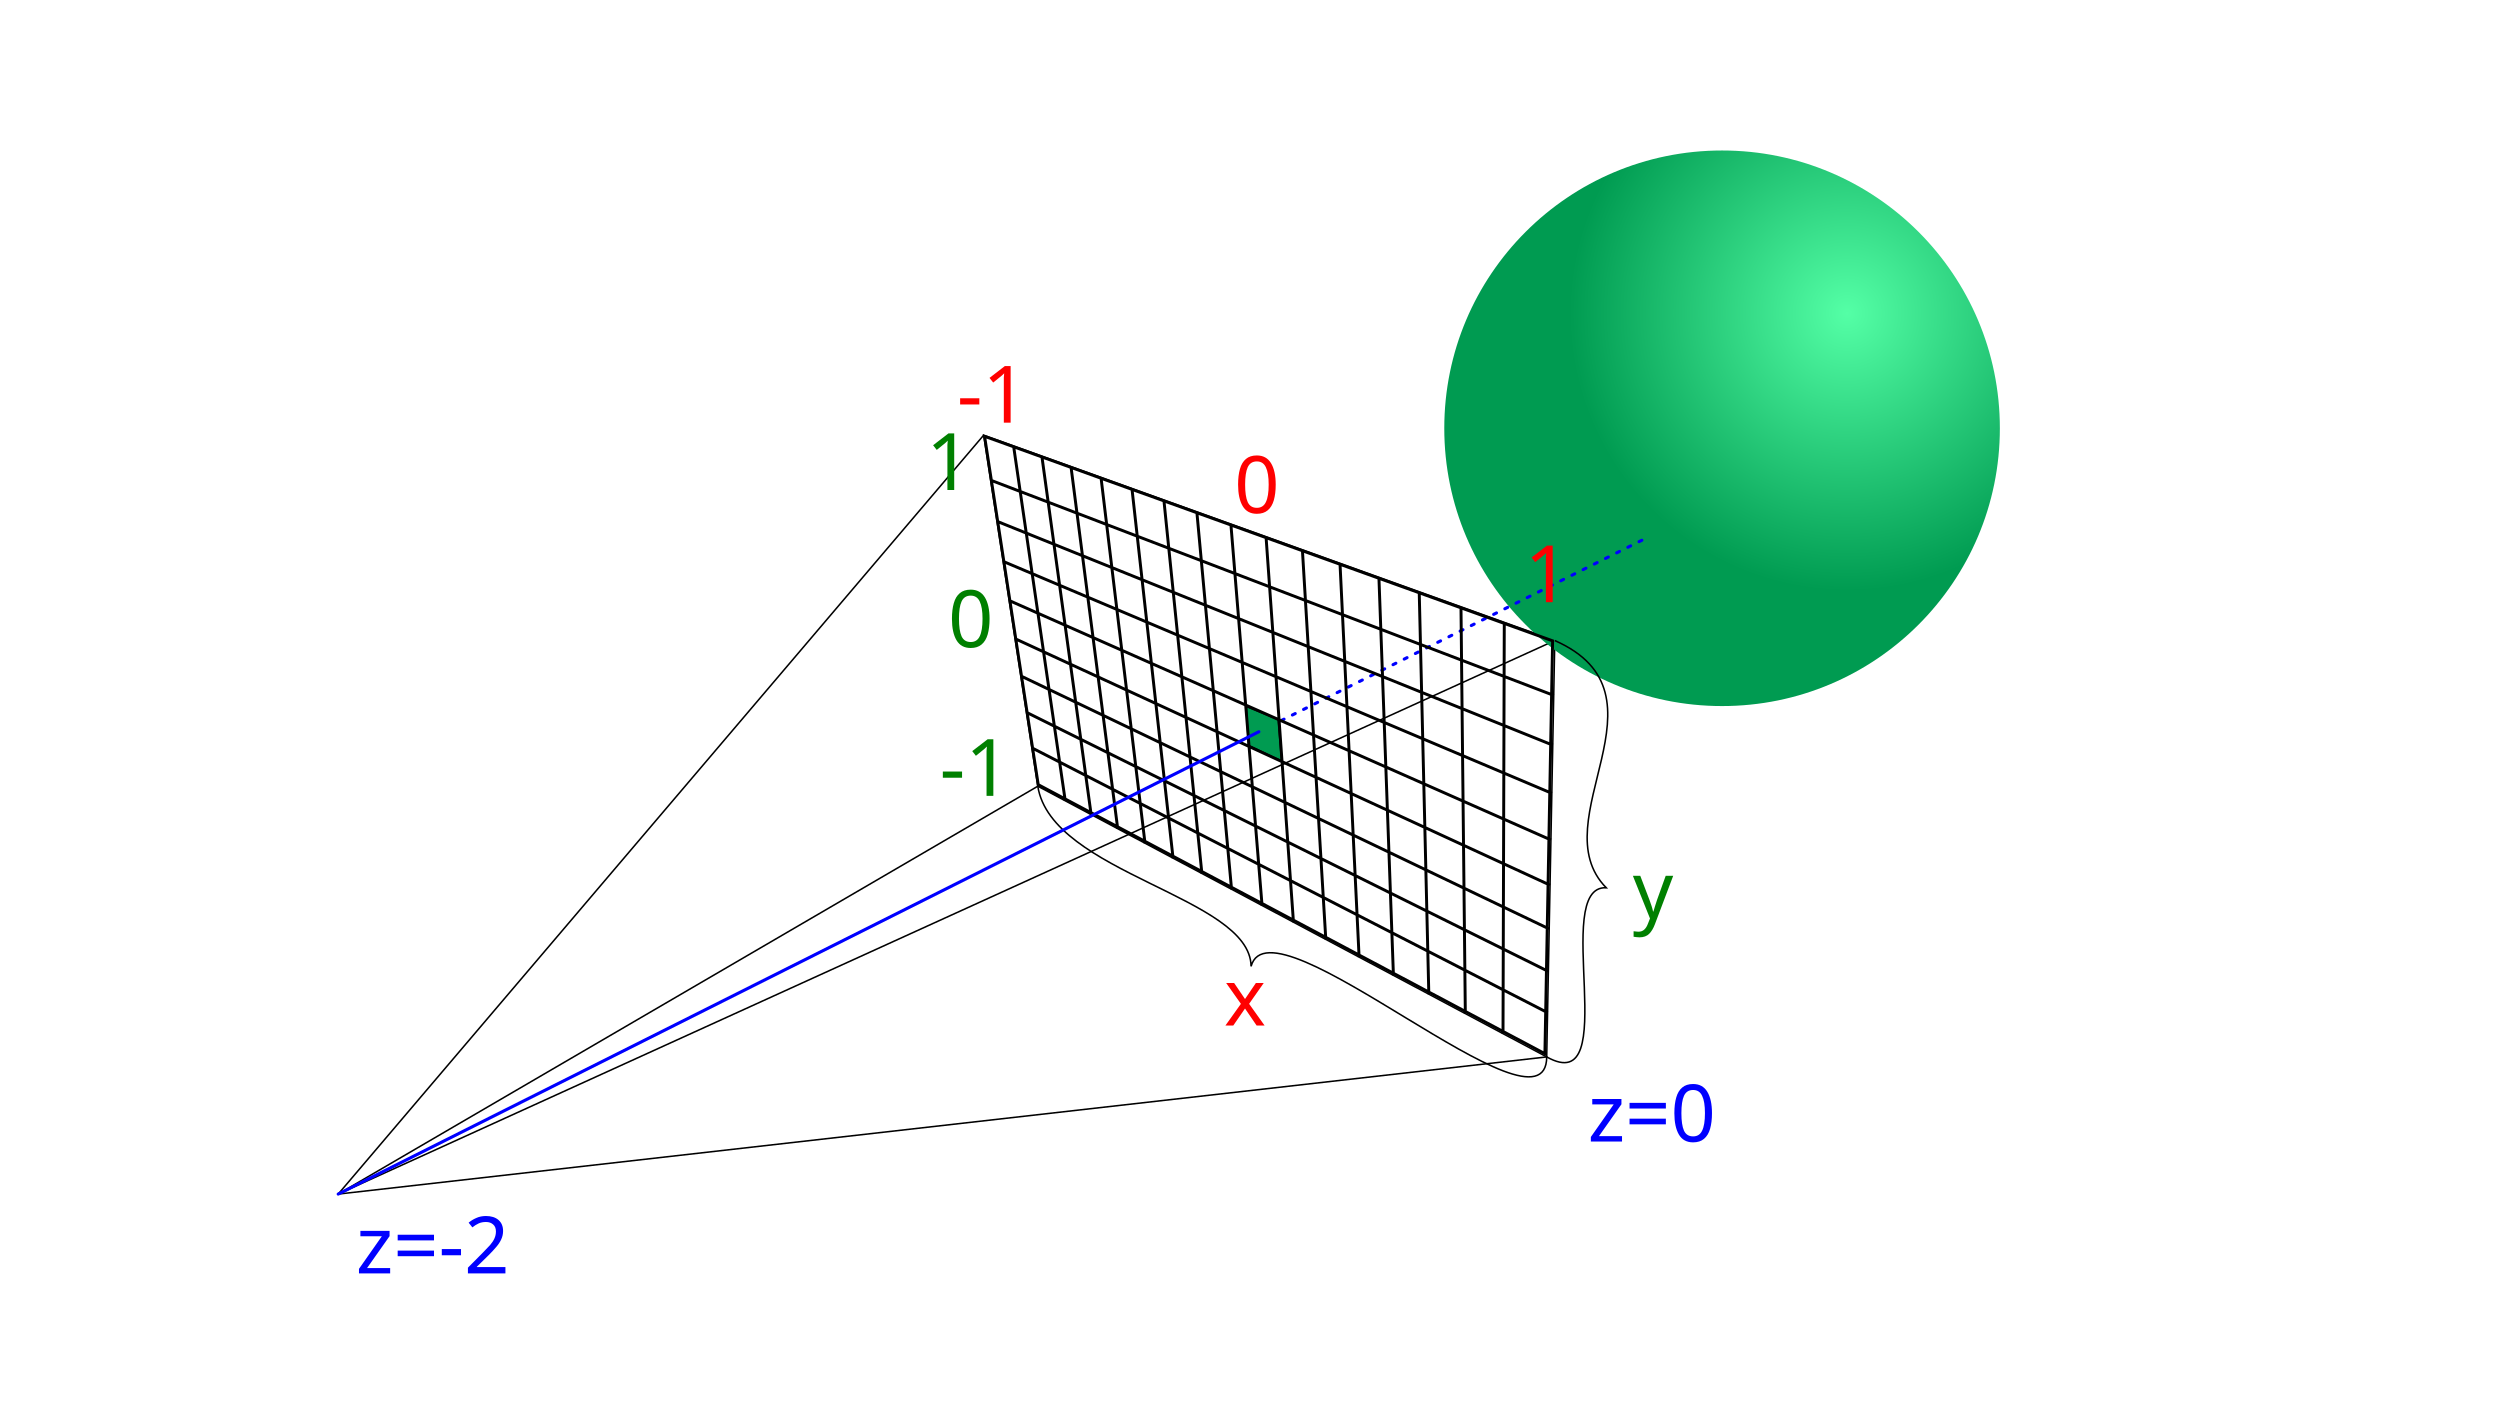
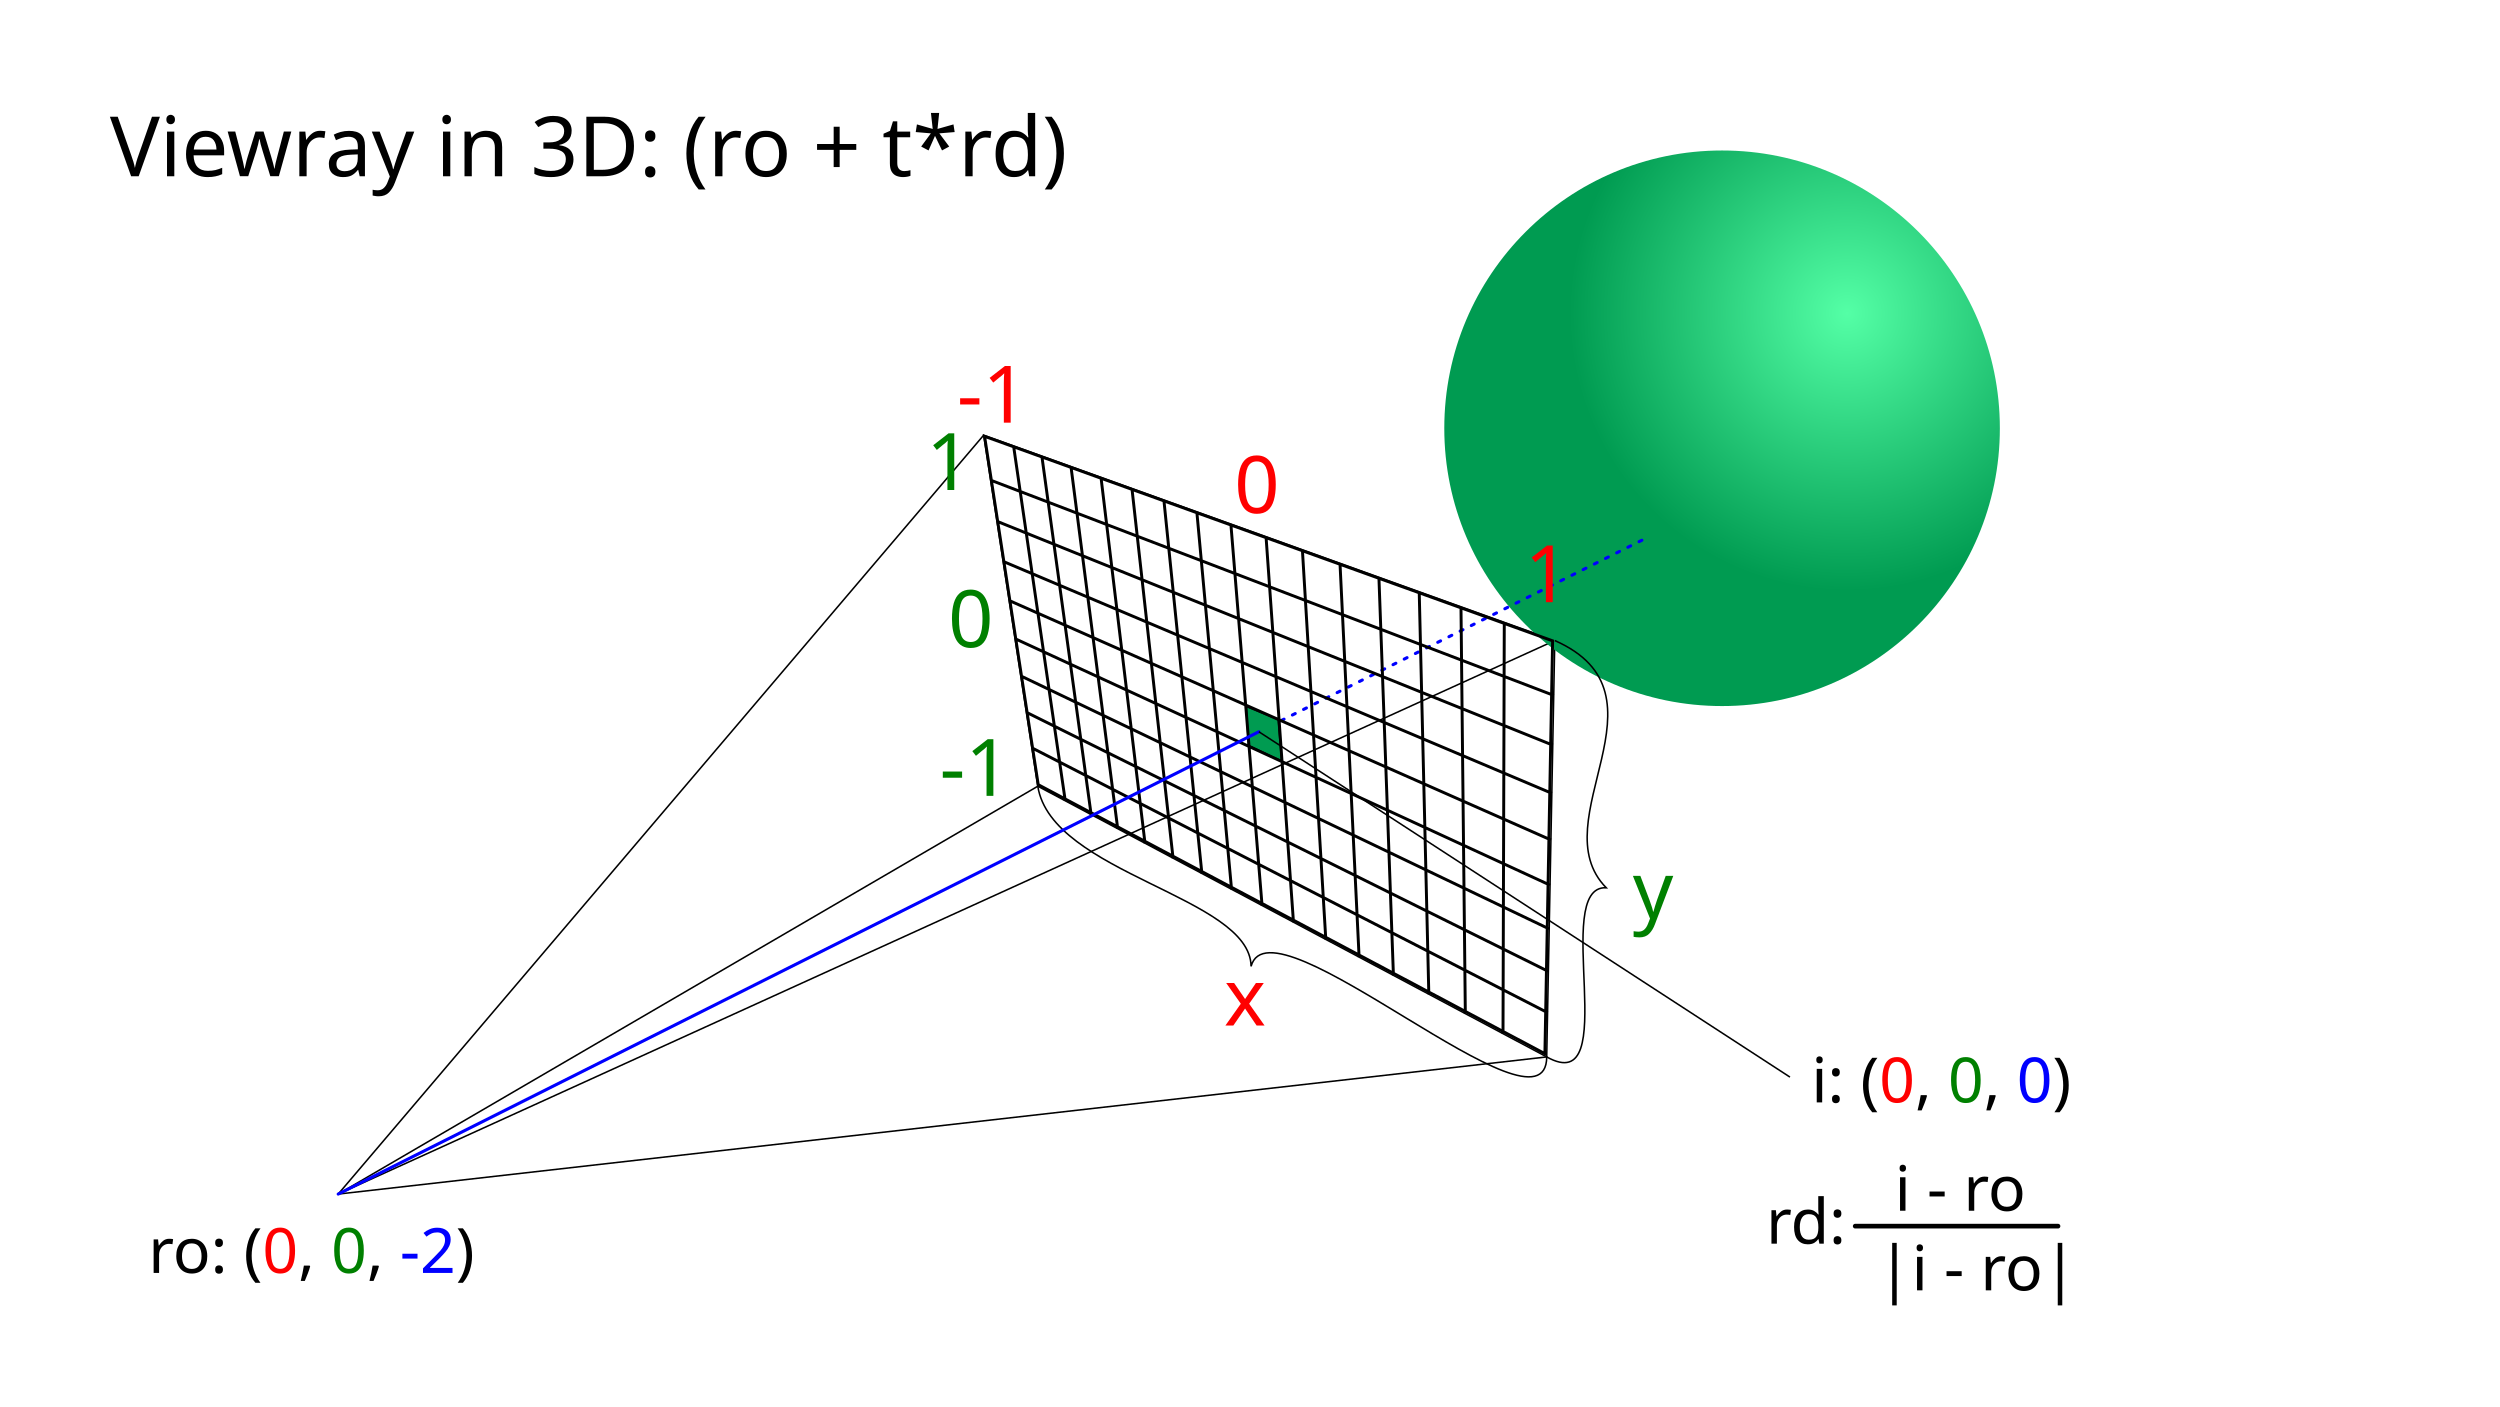
<svg xmlns="http://www.w3.org/2000/svg" xmlns:xlink="http://www.w3.org/1999/xlink" id="svg2109" version="1.1" viewBox="0 0 423.333 238.125" height="900" width="1600">
  <defs id="defs2103">
    <linearGradient id="linearGradient2872-6-5-5">
      <stop style="stop-color:#54ffa6;stop-opacity:1" offset="0" id="stop2887" />
      <stop style="stop-color:#009b51;stop-opacity:1" offset="1" id="stop2889" />
    </linearGradient>
-     <radialGradient gradientUnits="userSpaceOnUse" r="37.042" fy="66.675" fx="264.319" cy="66.675" cx="264.319" id="radialGradient2916" xlink:href="#linearGradient2872-6-5-5" />
+     <radialGradient gradientUnits="userSpaceOnUse" r="37.042" fy="66.675" fx="264.319" cy="66.675" cx="264.319" id="radialGradient2916" xlink:href="#linearGradient2872-6-5-5" gradientTransform="matrix(1.269873,0,0,1.269873,-22.88032,-31.63484)" />
  </defs>
-   <g id="layer2">
-     <g style="stroke-width:0.787" transform="matrix(1.269873,0,0,1.269873,-22.88032,-31.63484)" id="g3468">
-       <path style="fill:none;fill-rule:evenodd;stroke:#000000;stroke-width:0.208;stroke-linecap:round;stroke-linejoin:round;stroke-miterlimit:4;stroke-dasharray:none;stroke-opacity:1" d="M 63.117,184.137 149.185,82.941" id="path2820" />
-       <path style="fill:none;fill-rule:evenodd;stroke:#000000;stroke-width:0.208;stroke-linecap:round;stroke-linejoin:round;stroke-miterlimit:4;stroke-dasharray:none;stroke-opacity:1" d="M 63.117,184.137 225.343,110.326" id="path2820-8" />
-       <path style="fill:none;fill-rule:evenodd;stroke:#000000;stroke-width:0.208;stroke-linecap:round;stroke-linejoin:round;stroke-miterlimit:4;stroke-dasharray:none;stroke-opacity:1" d="M 63.117,184.137 156.404,129.751" id="path2820-9" />
-       <path style="fill:none;fill-rule:evenodd;stroke:#000000;stroke-width:0.208;stroke-linecap:round;stroke-linejoin:round;stroke-miterlimit:4;stroke-dasharray:none;stroke-opacity:1" d="M 63.117,184.137 224.267,165.848" id="path2820-93" />
-       <path style="fill:none;fill-rule:evenodd;stroke:#000000;stroke-width:0.208px;stroke-linecap:butt;stroke-linejoin:miter;stroke-opacity:1" d="M 156.404,129.751 149.185,82.941 225.343,110.326 224.267,165.848 Z" id="path2864" />
-       <circle style="opacity:1;fill:url(#radialGradient2916);fill-opacity:1;stroke:none;stroke-width:0.208;stroke-linecap:round;stroke-linejoin:round;stroke-miterlimit:4;stroke-dasharray:none;stroke-dashoffset:0;stroke-opacity:1" id="path2866" cx="247.65" cy="82.021" r="37.042" />
-       <path style="fill:none;fill-rule:evenodd;stroke:#0000ff;stroke-width:0.417;stroke-linecap:round;stroke-linejoin:round;stroke-miterlimit:4;stroke-dasharray:0.417, 1.25;stroke-dashoffset:0;stroke-opacity:1" d="M 185.884,122.489 237.213,96.824" id="path3296-7" />
-       <path style="fill:#009b51;fill-opacity:1;fill-rule:evenodd;stroke:#000000;stroke-width:0.208px;stroke-linecap:butt;stroke-linejoin:miter;stroke-opacity:1" d="M 184.216,119.129 188.449,120.848 188.912,126.405 184.481,124.288 Z" id="path3328" />
-       <path d="M 153.174,84.375 C 153.174,84.375 160.067,131.7 160.067,131.7 M 164.831,88.567 C 164.831,88.567 170.702,137.356 170.702,137.356 M 182.15,94.794 C 182.15,94.794 186.31,145.659 186.31,145.659 M 173.216,91.582 C 173.216,91.582 178.287,141.391 178.287,141.391 M 218.608,107.904 C 218.608,107.904 218.438,162.748 218.438,162.748 M 212.834,105.828 C 212.834,105.828 213.414,160.075 213.414,160.075 M 207.265,103.826 C 207.265,103.826 208.546,157.486 208.546,157.486 M 201.891,101.893 C 201.891,101.893 203.827,154.976 203.827,154.976 M 196.701,100.027 C 196.701,100.027 199.25,152.541 199.25,152.541 M 191.687,98.224 C 191.687,98.224 194.809,150.179 194.809,150.179 M 224.382,159.945 C 224.382,159.945 155.615,124.631 155.615,124.631 M 224.488,154.448 C 224.488,154.448 154.884,119.894 154.884,119.894 M 224.598,148.782 C 224.598,148.782 154.136,115.044 154.136,115.044 M 224.711,142.941 C 224.711,142.941 153.37,110.076 153.37,110.076 M 224.828,136.915 C 224.828,136.915 152.585,104.986 152.585,104.986 M 225.073,124.274 C 225.073,124.274 150.956,94.422 150.956,94.422 M 224.948,130.696 C 224.948,130.696 151.781,99.769 151.781,99.769 M 225.201,117.639 C 225.201,117.639 150.11,88.938 150.11,88.938 M 186.839,96.481 C 186.839,96.481 190.497,147.886 190.497,147.886 M 177.611,93.162 C 177.611,93.162 182.242,143.495 182.242,143.495 M 168.958,90.051 C 168.958,90.051 174.442,139.346 174.442,139.346 M 160.828,87.127 C 160.828,87.127 167.062,135.42 167.062,135.42 M 156.944,85.731 C 156.944,85.731 163.518,133.535 163.518,133.535 M 149.309,83.094 C 149.309,83.094 225.052,110.363 225.052,110.363 225.052,110.363 224.024,165.417 224.024,165.417 224.024,165.417 156.462,129.543 156.462,129.543 156.462,129.543 149.309,83.094 149.309,83.094" style="fill:none;fill-rule:evenodd;stroke:#000000;stroke-width:0.394;stroke-linecap:butt;stroke-linejoin:miter;stroke-miterlimit:4;stroke-dasharray:none;stroke-opacity:1" id="path940-4-4-13" />
-       <path style="fill:none;fill-rule:evenodd;stroke:#000000;stroke-width:0.208px;stroke-linecap:butt;stroke-linejoin:miter;stroke-opacity:1" d="M 225.343,110.326 C 241.632,117.527 223.398,134.332 232.2,143.29 224.711,142.941 234.561,171.61 224.267,165.848" id="path817" />
-       <path style="fill:none;fill-rule:evenodd;stroke:#000000;stroke-width:0.208px;stroke-linecap:butt;stroke-linejoin:miter;stroke-opacity:1" d="M 224.267,165.848 C 224.207,178.021 187.528,143.905 184.844,153.772 184.746,144.474 158.243,141.441 156.404,129.751" id="path817-7" />
-       <text xml:space="preserve" style="font-style:normal;font-variant:normal;font-weight:normal;font-stretch:normal;font-size:10.583px;line-height:125%;font-family:Ubuntu;-inkscape-font-specification:'Ubuntu, Normal';font-variant-ligatures:normal;font-variant-caps:normal;font-variant-numeric:normal;font-feature-settings:normal;text-align:start;letter-spacing:0px;word-spacing:0px;writing-mode:lr-tb;text-anchor:start;fill:#ff0000;fill-opacity:1;stroke:none;stroke-width:0.208px;stroke-linecap:butt;stroke-linejoin:miter;stroke-opacity:1" x="181.24" y="161.66" id="text3290">
-         <tspan id="tspan3288" x="181.24" y="161.66" style="font-style:normal;font-variant:normal;font-weight:normal;font-stretch:normal;font-size:10.583px;font-family:Ubuntu;-inkscape-font-specification:'Ubuntu, Normal';font-variant-ligatures:normal;font-variant-caps:normal;font-variant-numeric:normal;font-feature-settings:normal;text-align:start;writing-mode:lr-tb;text-anchor:start;fill:#ff0000;stroke-width:0.208px">x</tspan>
-       </text>
-       <text xml:space="preserve" style="font-style:normal;font-variant:normal;font-weight:normal;font-stretch:normal;font-size:10.583px;line-height:125%;font-family:Ubuntu;-inkscape-font-specification:'Ubuntu, Normal';font-variant-ligatures:normal;font-variant-caps:normal;font-variant-numeric:normal;font-feature-settings:normal;text-align:start;letter-spacing:0px;word-spacing:0px;writing-mode:lr-tb;text-anchor:start;fill:#008000;fill-opacity:1;stroke:none;stroke-width:0.208px;stroke-linecap:butt;stroke-linejoin:miter;stroke-opacity:1" x="235.744" y="147.373" id="text3294">
-         <tspan id="tspan3292" x="235.744" y="147.373" style="font-style:normal;font-variant:normal;font-weight:normal;font-stretch:normal;font-size:10.583px;font-family:Ubuntu;-inkscape-font-specification:'Ubuntu, Normal';font-variant-ligatures:normal;font-variant-caps:normal;font-variant-numeric:normal;font-feature-settings:normal;text-align:start;writing-mode:lr-tb;text-anchor:start;fill:#008000;stroke-width:0.208px">y</tspan>
-       </text>
-       <path style="fill:#0000ff;fill-rule:evenodd;stroke:#0000ff;stroke-width:0.417;stroke-linecap:round;stroke-linejoin:round;stroke-miterlimit:4;stroke-dasharray:none;stroke-opacity:1" d="M 63.117,184.137 185.884,122.489" id="path3296" />
-       <text xml:space="preserve" style="font-style:normal;font-variant:normal;font-weight:normal;font-stretch:normal;font-size:10.583px;line-height:125%;font-family:Aerosol;-inkscape-font-specification:Aerosol;letter-spacing:0px;word-spacing:0px;fill:#ff0000;fill-opacity:1;stroke:none;stroke-width:0.208px;stroke-linecap:butt;stroke-linejoin:miter;stroke-opacity:1" x="182.599" y="93.318" id="text3332">
-         <tspan id="tspan3330" x="182.599" y="93.318" style="font-style:normal;font-variant:normal;font-weight:normal;font-stretch:normal;font-size:10.583px;font-family:Ubuntu;-inkscape-font-specification:'Ubuntu, Normal';font-variant-ligatures:normal;font-variant-caps:normal;font-variant-numeric:normal;font-feature-settings:normal;text-align:start;writing-mode:lr-tb;text-anchor:start;fill:#ff0000;stroke-width:0.208px">0</tspan>
-       </text>
-       <text xml:space="preserve" style="font-style:normal;font-variant:normal;font-weight:normal;font-stretch:normal;font-size:10.583px;line-height:125%;font-family:Aerosol;-inkscape-font-specification:Aerosol;letter-spacing:0px;word-spacing:0px;fill:#008000;fill-opacity:1;stroke:none;stroke-width:0.208px;stroke-linecap:butt;stroke-linejoin:miter;stroke-opacity:1" x="144.441" y="111.21" id="text3332-6">
-         <tspan id="tspan3330-4" x="144.441" y="111.21" style="font-style:normal;font-variant:normal;font-weight:normal;font-stretch:normal;font-size:10.583px;font-family:Ubuntu;-inkscape-font-specification:'Ubuntu, Normal';font-variant-ligatures:normal;font-variant-caps:normal;font-variant-numeric:normal;font-feature-settings:normal;text-align:start;writing-mode:lr-tb;text-anchor:start;fill:#008000;stroke-width:0.208px">0</tspan>
-       </text>
-       <text xml:space="preserve" style="font-style:normal;font-variant:normal;font-weight:normal;font-stretch:normal;font-size:10.583px;line-height:125%;font-family:Ubuntu;-inkscape-font-specification:'Ubuntu, Normal';font-variant-ligatures:normal;font-variant-caps:normal;font-variant-numeric:normal;font-feature-settings:normal;text-align:start;letter-spacing:0px;word-spacing:0px;writing-mode:lr-tb;text-anchor:start;fill:#008000;fill-opacity:1;stroke:none;stroke-width:0.208px;stroke-linecap:butt;stroke-linejoin:miter;stroke-opacity:1" x="143.319" y="131.041" id="text3332-1">
-         <tspan style="stroke-width:0.208px" id="tspan3370" x="143.319" y="131.041">-1</tspan>
-       </text>
-       <text xml:space="preserve" style="font-style:normal;font-variant:normal;font-weight:normal;font-stretch:normal;font-size:10.583px;line-height:125%;font-family:Ubuntu;-inkscape-font-specification:'Ubuntu, Normal';font-variant-ligatures:normal;font-variant-caps:normal;font-variant-numeric:normal;font-feature-settings:normal;text-align:start;letter-spacing:0px;word-spacing:0px;writing-mode:lr-tb;text-anchor:start;fill:#008000;fill-opacity:1;stroke:none;stroke-width:0.208px;stroke-linecap:butt;stroke-linejoin:miter;stroke-opacity:1" x="141.509" y="90.25" id="text3332-1-3">
-         <tspan style="stroke-width:0.208px" id="tspan3390" x="141.509" y="90.25">1</tspan>
-       </text>
-       <text xml:space="preserve" style="font-style:normal;font-variant:normal;font-weight:normal;font-stretch:normal;font-size:10.583px;line-height:125%;font-family:Ubuntu;-inkscape-font-specification:'Ubuntu, Normal';font-variant-ligatures:normal;font-variant-caps:normal;font-variant-numeric:normal;font-feature-settings:normal;text-align:start;letter-spacing:0px;word-spacing:0px;writing-mode:lr-tb;text-anchor:start;fill:#ff0000;fill-opacity:1;stroke:none;stroke-width:0.208px;stroke-linecap:butt;stroke-linejoin:miter;stroke-opacity:1" x="145.625" y="81.27" id="text3332-1-0">
-         <tspan style="fill:#ff0000;stroke-width:0.208px" id="tspan3370-1" x="145.625" y="81.27">-1</tspan>
-       </text>
-       <text xml:space="preserve" style="font-style:normal;font-variant:normal;font-weight:normal;font-stretch:normal;font-size:10.583px;line-height:125%;font-family:Ubuntu;-inkscape-font-specification:'Ubuntu, Normal';font-variant-ligatures:normal;font-variant-caps:normal;font-variant-numeric:normal;font-feature-settings:normal;text-align:start;letter-spacing:0px;word-spacing:0px;writing-mode:lr-tb;text-anchor:start;fill:#ff0000;fill-opacity:1;stroke:none;stroke-width:0.208px;stroke-linecap:butt;stroke-linejoin:miter;stroke-opacity:1" x="221.313" y="105.217" id="text3332-1-3-6">
-         <tspan style="fill:#ff0000;stroke-width:0.208px" y="105.217" x="221.313" id="tspan3390-4">1</tspan>
-       </text>
-       <text xml:space="preserve" style="font-style:normal;font-variant:normal;font-weight:normal;font-stretch:normal;font-size:10.583px;line-height:125%;font-family:Aerosol;-inkscape-font-specification:Aerosol;letter-spacing:0px;word-spacing:0px;fill:#000000;fill-opacity:1;stroke:none;stroke-width:0.208px;stroke-linecap:butt;stroke-linejoin:miter;stroke-opacity:1" x="229.745" y="177.134" id="text3430">
-         <tspan id="tspan3428" x="229.745" y="177.134" style="font-style:normal;font-variant:normal;font-weight:normal;font-stretch:normal;font-size:10.583px;font-family:Ubuntu;-inkscape-font-specification:'Ubuntu, Normal';font-variant-ligatures:normal;font-variant-caps:normal;font-variant-numeric:normal;font-feature-settings:normal;text-align:start;writing-mode:lr-tb;text-anchor:start;fill:#0000ff;stroke-width:0.208px">z=0</tspan>
-       </text>
-       <text xml:space="preserve" style="font-style:normal;font-variant:normal;font-weight:normal;font-stretch:normal;font-size:10.583px;line-height:125%;font-family:Aerosol;-inkscape-font-specification:Aerosol;letter-spacing:0px;word-spacing:0px;fill:#000000;fill-opacity:1;stroke:none;stroke-width:0.208px;stroke-linecap:butt;stroke-linejoin:miter;stroke-opacity:1" x="65.481" y="194.72" id="text3434">
-         <tspan id="tspan3432" x="65.481" y="194.72" style="font-style:normal;font-variant:normal;font-weight:normal;font-stretch:normal;font-size:10.583px;font-family:Ubuntu;-inkscape-font-specification:'Ubuntu, Normal';font-variant-ligatures:normal;font-variant-caps:normal;font-variant-numeric:normal;font-feature-settings:normal;text-align:start;writing-mode:lr-tb;text-anchor:start;fill:#0000ff;stroke-width:0.208px">z=-2</tspan>
-       </text>
-     </g>
+   <path style="fill:none;fill-rule:evenodd;stroke:#000000;stroke-width:0.265;stroke-linecap:round;stroke-linejoin:round;stroke-miterlimit:4;stroke-dasharray:none;stroke-opacity:1" d="M 57.27,202.195 166.566,73.689" id="path2820" />
+   <path style="fill:none;fill-rule:evenodd;stroke:#000000;stroke-width:0.265;stroke-linecap:round;stroke-linejoin:round;stroke-miterlimit:4;stroke-dasharray:none;stroke-opacity:1" d="M 57.27,202.195 263.277,108.466" id="path2820-8" />
+   <path style="fill:none;fill-rule:evenodd;stroke:#000000;stroke-width:0.265;stroke-linecap:round;stroke-linejoin:round;stroke-miterlimit:4;stroke-dasharray:none;stroke-opacity:1" d="M 57.27,202.195 175.733,133.133" id="path2820-9" />
+   <path style="fill:none;fill-rule:evenodd;stroke:#000000;stroke-width:0.265;stroke-linecap:round;stroke-linejoin:round;stroke-miterlimit:4;stroke-dasharray:none;stroke-opacity:1" d="M 57.27,202.195 261.911,178.972" id="path2820-93" />
+   <path style="fill:none;fill-rule:evenodd;stroke:#000000;stroke-width:0.265px;stroke-linecap:butt;stroke-linejoin:miter;stroke-opacity:1" d="M 175.733,133.133 166.566,73.689 263.277,108.466 261.911,178.972 Z" id="path2864" />
+   <circle style="opacity:1;fill:url(#radialGradient2916);fill-opacity:1;stroke:none;stroke-width:0.265;stroke-linecap:round;stroke-linejoin:round;stroke-miterlimit:4;stroke-dasharray:none;stroke-dashoffset:0;stroke-opacity:1" id="path2866" cx="291.604" cy="72.521" r="47.038" />
+   <path style="fill:none;fill-rule:evenodd;stroke:#0000ff;stroke-width:0.529;stroke-linecap:round;stroke-linejoin:round;stroke-miterlimit:4;stroke-dasharray:0.529, 1.588;stroke-dashoffset:0;stroke-opacity:1" d="M 213.168,123.91 278.35,91.319" id="path3296-7" />
+   <path style="fill:#009b51;fill-opacity:1;fill-rule:evenodd;stroke:#000000;stroke-width:0.265px;stroke-linecap:butt;stroke-linejoin:miter;stroke-opacity:1" d="M 211.051,119.643 216.427,121.827 217.015,128.883 211.387,126.195 Z" id="path3328" />
+   <path d="M 171.632,75.511 C 171.632,75.511 180.385,135.607 180.385,135.607 M 186.434,80.834 C 186.434,80.834 193.889,142.79 193.889,142.79 M 208.427,88.742 C 208.427,88.742 213.71,153.333 213.71,153.333 M 197.082,84.663 C 197.082,84.663 203.522,147.914 203.522,147.914 M 254.724,105.39 C 254.724,105.39 254.508,175.034 254.508,175.034 M 247.392,102.753 C 247.392,102.753 248.129,171.641 248.129,171.641 M 240.32,100.21 C 240.32,100.21 241.947,168.353 241.947,168.353 M 233.495,97.756 C 233.495,97.756 235.954,165.165 235.954,165.165 M 226.905,95.387 C 226.905,95.387 230.142,162.073 230.142,162.073 M 220.538,93.097 C 220.538,93.097 224.502,159.073 224.502,159.073 M 262.056,171.475 C 262.056,171.475 174.73,126.631 174.73,126.631 M 262.191,164.494 C 262.191,164.494 173.803,120.615 173.803,120.615 M 262.331,157.3 C 262.331,157.3 172.853,114.456 172.853,114.456 M 262.474,149.882 C 262.474,149.882 171.88,108.147 171.88,108.147 M 262.623,142.23 C 262.623,142.23 170.883,101.684 170.883,101.684 M 262.934,126.177 C 262.934,126.177 168.815,88.269 168.815,88.269 M 262.776,134.332 C 262.776,134.332 169.862,95.06 169.862,95.06 M 263.097,117.752 C 263.097,117.752 167.741,81.305 167.741,81.305 M 214.382,90.883 C 214.382,90.883 219.027,156.161 219.027,156.161 M 202.663,86.67 C 202.663,86.67 208.543,150.585 208.543,150.585 M 191.675,82.718 C 191.675,82.718 198.639,145.317 198.639,145.317 M 181.351,79.006 C 181.351,79.006 189.267,140.332 189.267,140.332 M 176.419,77.232 C 176.419,77.232 184.767,137.938 184.767,137.938 M 166.723,73.884 C 166.723,73.884 262.907,108.512 262.907,108.512 262.907,108.512 261.601,178.424 261.601,178.424 261.601,178.424 175.806,132.869 175.806,132.869 175.806,132.869 166.723,73.884 166.723,73.884" style="fill:none;fill-rule:evenodd;stroke:#000000;stroke-width:0.5;stroke-linecap:butt;stroke-linejoin:miter;stroke-miterlimit:4;stroke-dasharray:none;stroke-opacity:1" id="path940-4-4-13" />
+   <path style="fill:none;fill-rule:evenodd;stroke:#000000;stroke-width:0.265px;stroke-linecap:butt;stroke-linejoin:miter;stroke-opacity:1" d="M 263.277,108.466 C 283.962,117.609 260.806,138.95 271.985,150.325 262.474,149.882 274.982,186.288 261.911,178.972" id="path817" />
+   <path style="fill:none;fill-rule:evenodd;stroke:#000000;stroke-width:0.265px;stroke-linecap:butt;stroke-linejoin:miter;stroke-opacity:1" d="M 261.911,178.972 C 261.834,194.429 215.257,151.106 211.848,163.636 211.723,151.828 178.069,147.977 175.733,133.133" id="path817-7" />
+   <text xml:space="preserve" style="font-style:normal;font-variant:normal;font-weight:normal;font-stretch:normal;font-size:13.439px;line-height:125%;font-family:Ubuntu;-inkscape-font-specification:'Ubuntu, Normal';font-variant-ligatures:normal;font-variant-caps:normal;font-variant-numeric:normal;font-feature-settings:normal;text-align:start;letter-spacing:0px;word-spacing:0px;writing-mode:lr-tb;text-anchor:start;fill:#ff0000;fill-opacity:1;stroke:none;stroke-width:0.265px;stroke-linecap:butt;stroke-linejoin:miter;stroke-opacity:1" x="207.271" y="173.653" id="text3290">
+     <tspan id="tspan3288" x="207.271" y="173.653" style="font-style:normal;font-variant:normal;font-weight:normal;font-stretch:normal;font-size:13.439px;font-family:Ubuntu;-inkscape-font-specification:'Ubuntu, Normal';font-variant-ligatures:normal;font-variant-caps:normal;font-variant-numeric:normal;font-feature-settings:normal;text-align:start;writing-mode:lr-tb;text-anchor:start;fill:#ff0000;stroke-width:0.265px">x</tspan>
+   </text>
+   <text xml:space="preserve" style="font-style:normal;font-variant:normal;font-weight:normal;font-stretch:normal;font-size:13.439px;line-height:125%;font-family:Ubuntu;-inkscape-font-specification:'Ubuntu, Normal';font-variant-ligatures:normal;font-variant-caps:normal;font-variant-numeric:normal;font-feature-settings:normal;text-align:start;letter-spacing:0px;word-spacing:0px;writing-mode:lr-tb;text-anchor:start;fill:#008000;fill-opacity:1;stroke:none;stroke-width:0.265px;stroke-linecap:butt;stroke-linejoin:miter;stroke-opacity:1" x="276.484" y="155.51" id="text3294">
+     <tspan id="tspan3292" x="276.484" y="155.51" style="font-style:normal;font-variant:normal;font-weight:normal;font-stretch:normal;font-size:13.439px;font-family:Ubuntu;-inkscape-font-specification:'Ubuntu, Normal';font-variant-ligatures:normal;font-variant-caps:normal;font-variant-numeric:normal;font-feature-settings:normal;text-align:start;writing-mode:lr-tb;text-anchor:start;fill:#008000;stroke-width:0.265px">y</tspan>
+   </text>
+   <path style="fill:#0000ff;fill-rule:evenodd;stroke:#0000ff;stroke-width:0.529;stroke-linecap:round;stroke-linejoin:round;stroke-miterlimit:4;stroke-dasharray:none;stroke-opacity:1" d="M 57.27,202.195 213.168,123.91" id="path3296" />
+   <text xml:space="preserve" style="font-style:normal;font-variant:normal;font-weight:normal;font-stretch:normal;font-size:13.439px;line-height:125%;font-family:Aerosol;-inkscape-font-specification:Aerosol;letter-spacing:0px;word-spacing:0px;fill:#ff0000;fill-opacity:1;stroke:none;stroke-width:0.265px;stroke-linecap:butt;stroke-linejoin:miter;stroke-opacity:1" x="208.997" y="86.868" id="text3332">
+     <tspan id="tspan3330" x="208.997" y="86.868" style="font-style:normal;font-variant:normal;font-weight:normal;font-stretch:normal;font-size:13.439px;font-family:Ubuntu;-inkscape-font-specification:'Ubuntu, Normal';font-variant-ligatures:normal;font-variant-caps:normal;font-variant-numeric:normal;font-feature-settings:normal;text-align:start;writing-mode:lr-tb;text-anchor:start;fill:#ff0000;stroke-width:0.265px">0</tspan>
+   </text>
+   <text xml:space="preserve" style="font-style:normal;font-variant:normal;font-weight:normal;font-stretch:normal;font-size:13.439px;line-height:125%;font-family:Aerosol;-inkscape-font-specification:Aerosol;letter-spacing:0px;word-spacing:0px;fill:#008000;fill-opacity:1;stroke:none;stroke-width:0.265px;stroke-linecap:butt;stroke-linejoin:miter;stroke-opacity:1" x="160.542" y="109.587" id="text3332-6">
+     <tspan id="tspan3330-4" x="160.542" y="109.587" style="font-style:normal;font-variant:normal;font-weight:normal;font-stretch:normal;font-size:13.439px;font-family:Ubuntu;-inkscape-font-specification:'Ubuntu, Normal';font-variant-ligatures:normal;font-variant-caps:normal;font-variant-numeric:normal;font-feature-settings:normal;text-align:start;writing-mode:lr-tb;text-anchor:start;fill:#008000;stroke-width:0.265px">0</tspan>
+   </text>
+   <text xml:space="preserve" style="font-style:normal;font-variant:normal;font-weight:normal;font-stretch:normal;font-size:13.439px;line-height:125%;font-family:Ubuntu;-inkscape-font-specification:'Ubuntu, Normal';font-variant-ligatures:normal;font-variant-caps:normal;font-variant-numeric:normal;font-feature-settings:normal;text-align:start;letter-spacing:0px;word-spacing:0px;writing-mode:lr-tb;text-anchor:start;fill:#008000;fill-opacity:1;stroke:none;stroke-width:0.265px;stroke-linecap:butt;stroke-linejoin:miter;stroke-opacity:1" x="159.116" y="134.771" id="text3332-1">
+     <tspan style="stroke-width:0.265px" id="tspan3370" x="159.116" y="134.771">-1</tspan>
+   </text>
+   <text xml:space="preserve" style="font-style:normal;font-variant:normal;font-weight:normal;font-stretch:normal;font-size:13.439px;line-height:125%;font-family:Ubuntu;-inkscape-font-specification:'Ubuntu, Normal';font-variant-ligatures:normal;font-variant-caps:normal;font-variant-numeric:normal;font-feature-settings:normal;text-align:start;letter-spacing:0px;word-spacing:0px;writing-mode:lr-tb;text-anchor:start;fill:#008000;fill-opacity:1;stroke:none;stroke-width:0.265px;stroke-linecap:butt;stroke-linejoin:miter;stroke-opacity:1" x="156.819" y="82.972" id="text3332-1-3">
+     <tspan style="stroke-width:0.265px" id="tspan3390" x="156.819" y="82.972">1</tspan>
+   </text>
+   <text xml:space="preserve" style="font-style:normal;font-variant:normal;font-weight:normal;font-stretch:normal;font-size:13.439px;line-height:125%;font-family:Ubuntu;-inkscape-font-specification:'Ubuntu, Normal';font-variant-ligatures:normal;font-variant-caps:normal;font-variant-numeric:normal;font-feature-settings:normal;text-align:start;letter-spacing:0px;word-spacing:0px;writing-mode:lr-tb;text-anchor:start;fill:#ff0000;fill-opacity:1;stroke:none;stroke-width:0.265px;stroke-linecap:butt;stroke-linejoin:miter;stroke-opacity:1" x="162.045" y="71.568" id="text3332-1-0">
+     <tspan style="fill:#ff0000;stroke-width:0.265px" id="tspan3370-1" x="162.045" y="71.568">-1</tspan>
+   </text>
+   <text xml:space="preserve" style="font-style:normal;font-variant:normal;font-weight:normal;font-stretch:normal;font-size:13.439px;line-height:125%;font-family:Ubuntu;-inkscape-font-specification:'Ubuntu, Normal';font-variant-ligatures:normal;font-variant-caps:normal;font-variant-numeric:normal;font-feature-settings:normal;text-align:start;letter-spacing:0px;word-spacing:0px;writing-mode:lr-tb;text-anchor:start;fill:#ff0000;fill-opacity:1;stroke:none;stroke-width:0.265px;stroke-linecap:butt;stroke-linejoin:miter;stroke-opacity:1" x="258.159" y="101.978" id="text3332-1-3-6">
+     <tspan style="fill:#ff0000;stroke-width:0.265px" y="101.978" x="258.159" id="tspan3390-4">1</tspan>
+   </text>
+   <text xml:space="preserve" style="font-style:normal;font-variant:normal;font-weight:normal;font-stretch:normal;font-size:10.583px;line-height:125%;font-family:Aerosol;-inkscape-font-specification:Aerosol;letter-spacing:0px;word-spacing:0px;fill:#000000;fill-opacity:1;stroke:none;stroke-width:0.265px;stroke-linecap:butt;stroke-linejoin:miter;stroke-opacity:1" x="18.611" y="29.848" id="text1262">
+     <tspan id="tspan1260" x="18.611" y="29.848" style="font-style:normal;font-variant:normal;font-weight:normal;font-stretch:normal;font-size:14.111px;font-family:Ubuntu;-inkscape-font-specification:'Ubuntu, Normal';font-variant-ligatures:normal;font-variant-caps:normal;font-variant-numeric:normal;font-feature-settings:normal;text-align:start;writing-mode:lr-tb;text-anchor:start;stroke-width:0.265px">Viewray in 3D: (ro + t*rd)</tspan>
+   </text>
+   <text xml:space="preserve" style="font-style:normal;font-variant:normal;font-weight:normal;font-stretch:normal;font-size:10.583px;line-height:125%;font-family:Ubuntu;-inkscape-font-specification:'Ubuntu, Normal';font-variant-ligatures:normal;font-variant-caps:normal;font-variant-numeric:normal;font-feature-settings:normal;text-align:start;letter-spacing:0px;word-spacing:0px;writing-mode:lr-tb;text-anchor:start;fill:#000000;fill-opacity:1;stroke:none;stroke-width:0.265px;stroke-linecap:butt;stroke-linejoin:miter;stroke-opacity:1" x="25.109" y="215.549" id="text1266">
+     <tspan id="tspan1264" x="25.109" y="215.549" style="font-style:normal;font-variant:normal;font-weight:normal;font-stretch:normal;font-size:10.583px;font-family:Ubuntu;-inkscape-font-specification:'Ubuntu, Normal';font-variant-ligatures:normal;font-variant-caps:normal;font-variant-numeric:normal;font-feature-settings:normal;text-align:start;writing-mode:lr-tb;text-anchor:start;stroke-width:0.265px">ro: (<tspan style="fill:#ff0000" id="tspan1852">0</tspan>, <tspan style="fill:#008000" id="tspan1850">0</tspan>, <tspan style="fill:#0000ff" id="tspan1848">-2</tspan>)</tspan>
+   </text>
+   <g id="g1846" transform="translate(274.9841,142.6026)">
+     <text id="text1270" y="67.994" x="24.075" style="font-style:normal;font-variant:normal;font-weight:normal;font-stretch:normal;font-size:10.583px;line-height:125%;font-family:Ubuntu;-inkscape-font-specification:'Ubuntu, Normal';font-variant-ligatures:normal;font-variant-caps:normal;font-variant-numeric:normal;font-feature-settings:normal;text-align:start;letter-spacing:0px;word-spacing:0px;writing-mode:lr-tb;text-anchor:start;fill:#000000;fill-opacity:1;stroke:none;stroke-width:0.265px;stroke-linecap:butt;stroke-linejoin:miter;stroke-opacity:1" xml:space="preserve">
+       <tspan style="font-style:normal;font-variant:normal;font-weight:normal;font-stretch:normal;font-size:10.583px;font-family:Ubuntu;-inkscape-font-specification:'Ubuntu, Normal';font-variant-ligatures:normal;font-variant-caps:normal;font-variant-numeric:normal;font-feature-settings:normal;text-align:start;writing-mode:lr-tb;text-anchor:start;stroke-width:0.265px" y="67.994" x="24.075" id="tspan1268">rd:</tspan>
+     </text>
+     <text id="text1274" y="62.417" x="45.849" style="font-style:normal;font-variant:normal;font-weight:normal;font-stretch:normal;font-size:10.583px;line-height:125%;font-family:Ubuntu;-inkscape-font-specification:'Ubuntu, Normal';font-variant-ligatures:normal;font-variant-caps:normal;font-variant-numeric:normal;font-feature-settings:normal;text-align:start;letter-spacing:0px;word-spacing:0px;writing-mode:lr-tb;text-anchor:start;fill:#000000;fill-opacity:1;stroke:none;stroke-width:0.265px;stroke-linecap:butt;stroke-linejoin:miter;stroke-opacity:1" xml:space="preserve">
+       <tspan style="font-style:normal;font-variant:normal;font-weight:normal;font-stretch:normal;font-size:10.583px;font-family:Ubuntu;-inkscape-font-specification:'Ubuntu, Normal';font-variant-ligatures:normal;font-variant-caps:normal;font-variant-numeric:normal;font-feature-settings:normal;text-align:start;writing-mode:lr-tb;text-anchor:start;stroke-width:0.265px" y="62.417" x="45.849" id="tspan1272">i - ro</tspan>
+     </text>
+     <text id="text1270-8" y="75.901" x="42.896" style="font-style:normal;font-variant:normal;font-weight:normal;font-stretch:normal;font-size:10.583px;line-height:125%;font-family:Ubuntu;-inkscape-font-specification:'Ubuntu, Normal';font-variant-ligatures:normal;font-variant-caps:normal;font-variant-numeric:normal;font-feature-settings:normal;text-align:start;letter-spacing:0px;word-spacing:0px;writing-mode:lr-tb;text-anchor:start;fill:#000000;fill-opacity:1;stroke:none;stroke-width:0.265px;stroke-linecap:butt;stroke-linejoin:miter;stroke-opacity:1" xml:space="preserve">
+       <tspan style="font-style:normal;font-variant:normal;font-weight:normal;font-stretch:normal;font-size:10.583px;font-family:Ubuntu;-inkscape-font-specification:'Ubuntu, Normal';font-variant-ligatures:normal;font-variant-caps:normal;font-variant-numeric:normal;font-feature-settings:normal;text-align:start;writing-mode:lr-tb;text-anchor:start;stroke-width:0.265px" y="75.901" x="42.896" id="tspan1268-7">|i - ro|</tspan>
+     </text>
+     <path id="path1294" d="M 39.165,65.025 H 73.503" style="fill:none;fill-rule:evenodd;stroke:#000000;stroke-width:0.794;stroke-linecap:round;stroke-linejoin:round;stroke-miterlimit:4;stroke-dasharray:none;stroke-opacity:1" />
  </g>
+   <text xml:space="preserve" style="font-style:normal;font-variant:normal;font-weight:normal;font-stretch:normal;font-size:10.583px;line-height:125%;font-family:Ubuntu;-inkscape-font-specification:'Ubuntu, Normal';font-variant-ligatures:normal;font-variant-caps:normal;font-variant-numeric:normal;font-feature-settings:normal;text-align:start;letter-spacing:0px;word-spacing:0px;writing-mode:lr-tb;text-anchor:start;fill:#000000;fill-opacity:1;stroke:none;stroke-width:0.265px;stroke-linecap:butt;stroke-linejoin:miter;stroke-opacity:1" x="306.726" y="186.674" id="text1864">
+     <tspan id="tspan1862" x="306.726" y="186.674" style="font-style:normal;font-variant:normal;font-weight:normal;font-stretch:normal;font-size:10.583px;font-family:Ubuntu;-inkscape-font-specification:'Ubuntu, Normal';font-variant-ligatures:normal;font-variant-caps:normal;font-variant-numeric:normal;font-feature-settings:normal;text-align:start;writing-mode:lr-tb;text-anchor:start;stroke-width:0.265px">i: (<tspan style="fill:#ff0000" id="tspan1935">0</tspan>, <tspan style="fill:#008000" id="tspan1933">0</tspan>, <tspan style="fill:#0000ff" id="tspan1931">0</tspan>)</tspan>
+   </text>
+   <path style="fill:none;fill-rule:evenodd;stroke:#000000;stroke-width:0.265px;stroke-linecap:butt;stroke-linejoin:miter;stroke-opacity:1" d="M 213.168,123.91 303.098,182.387" id="path1937" />
</svg>
